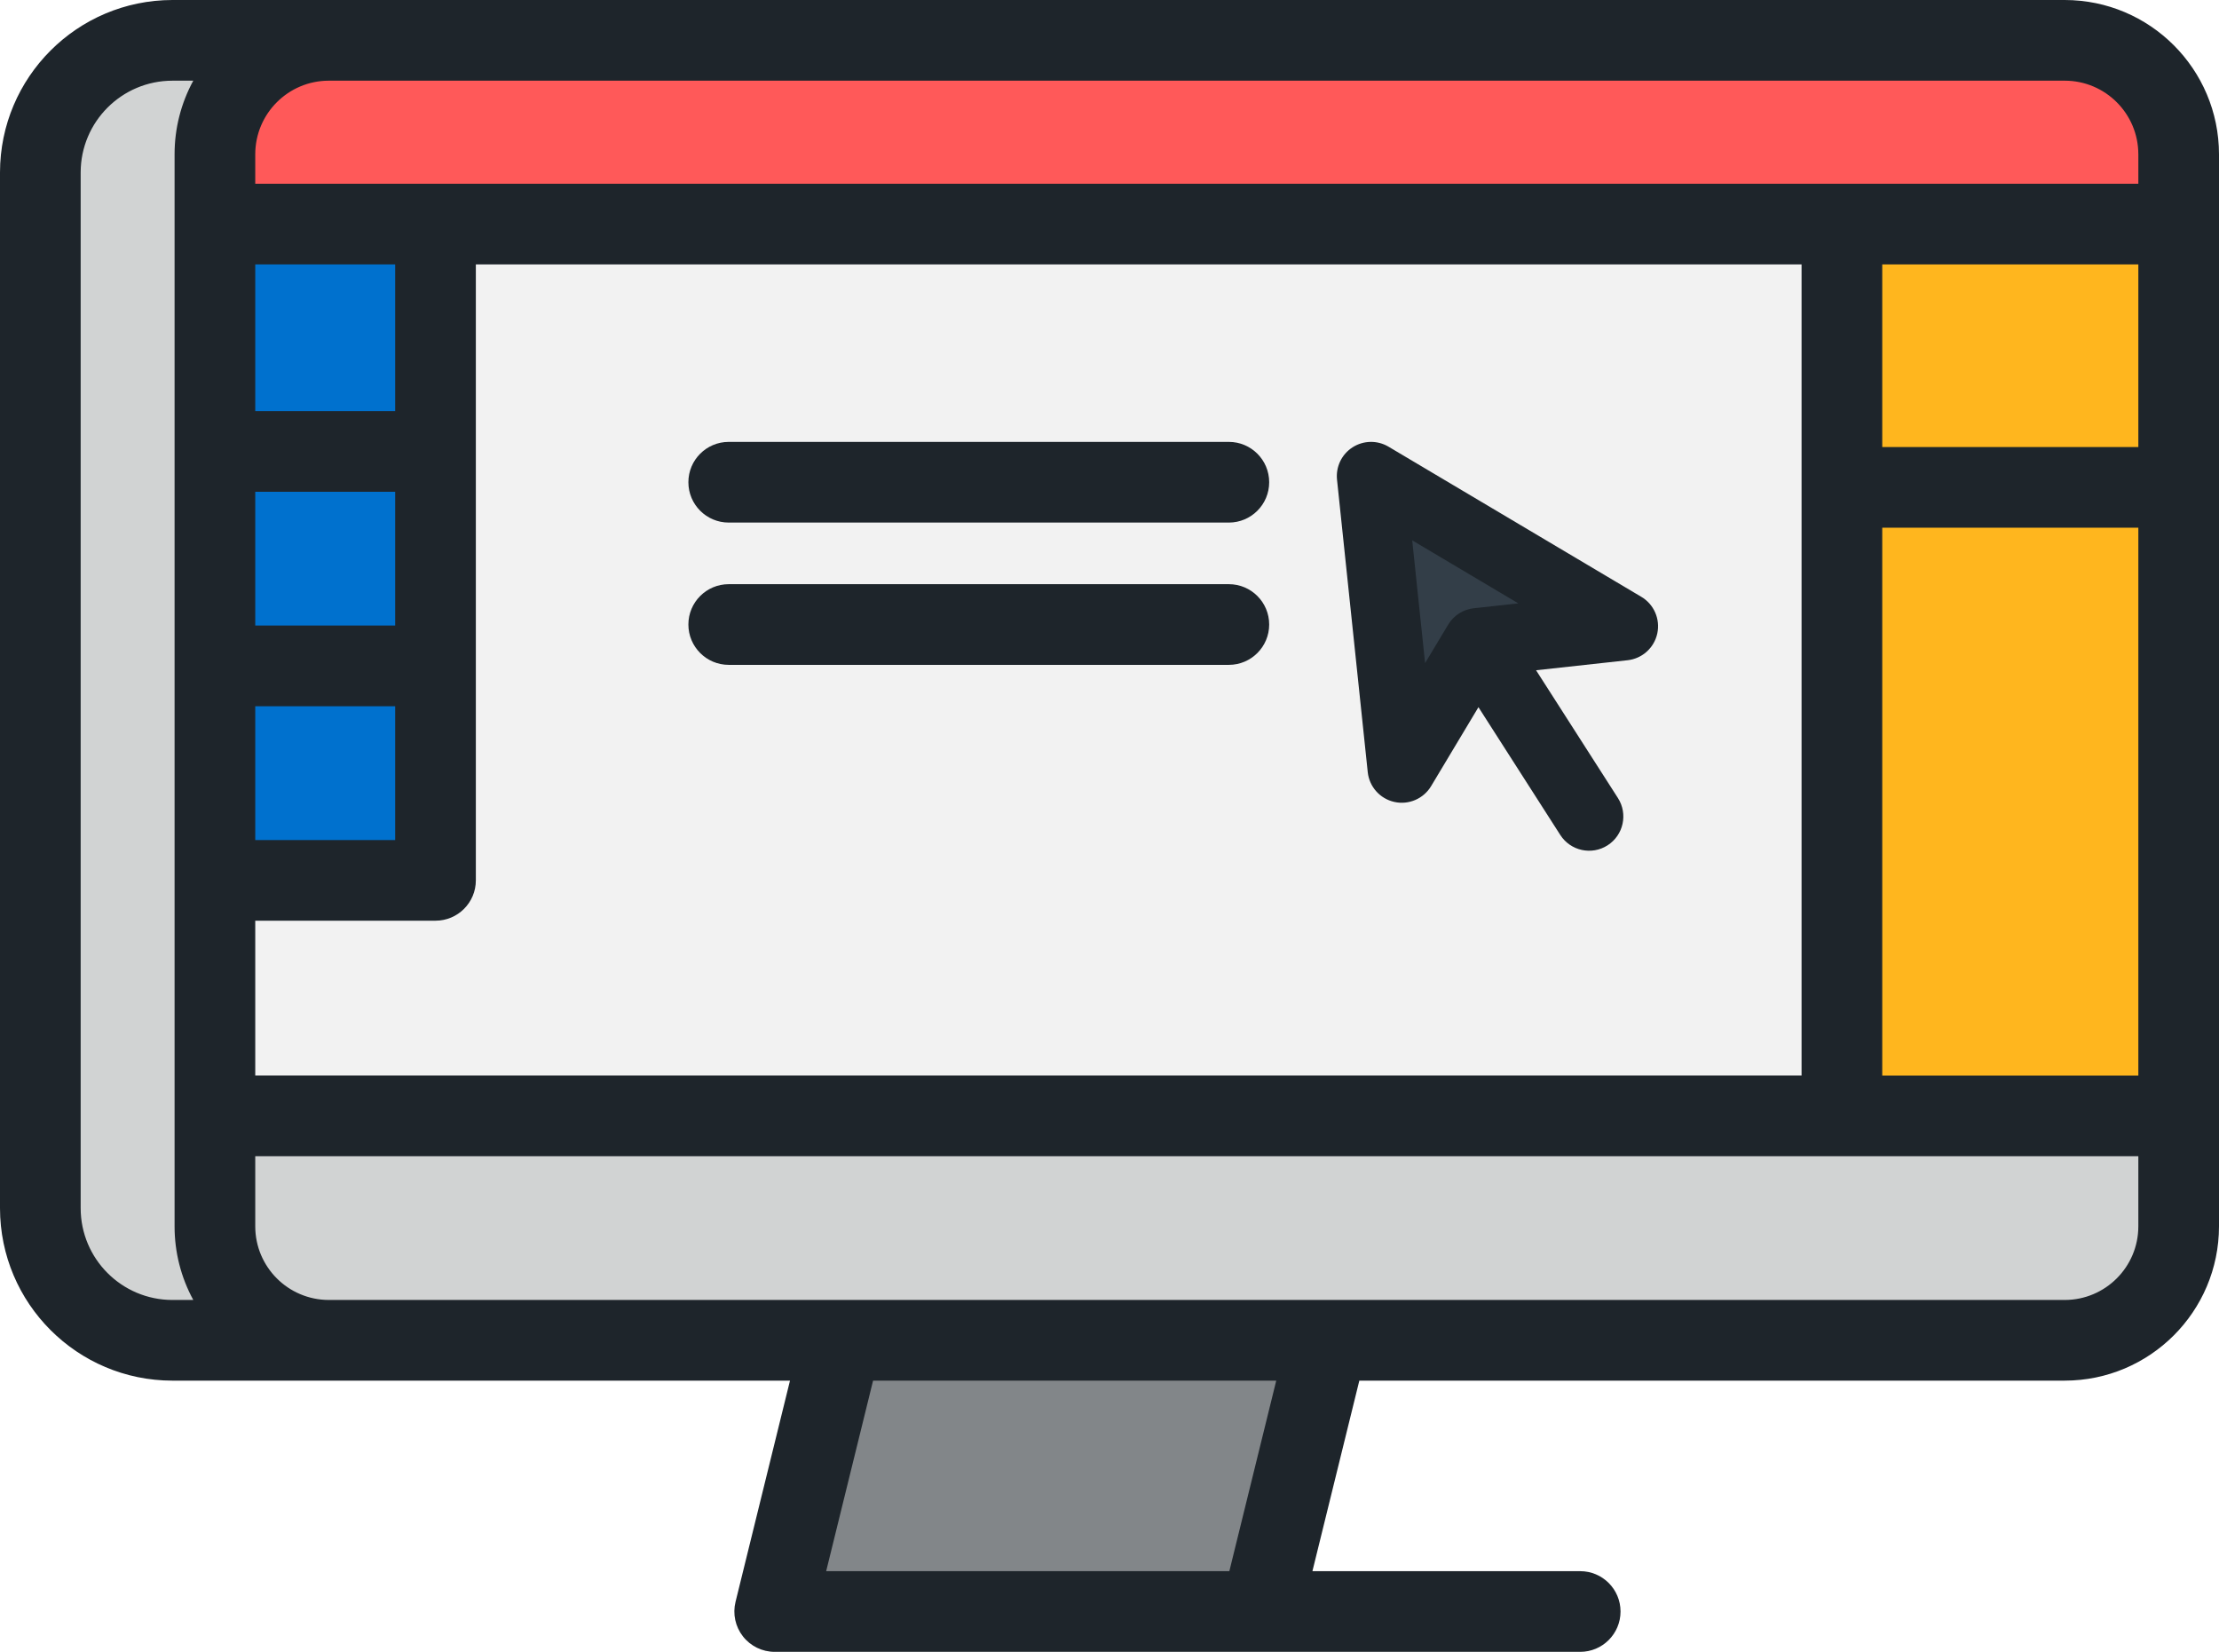
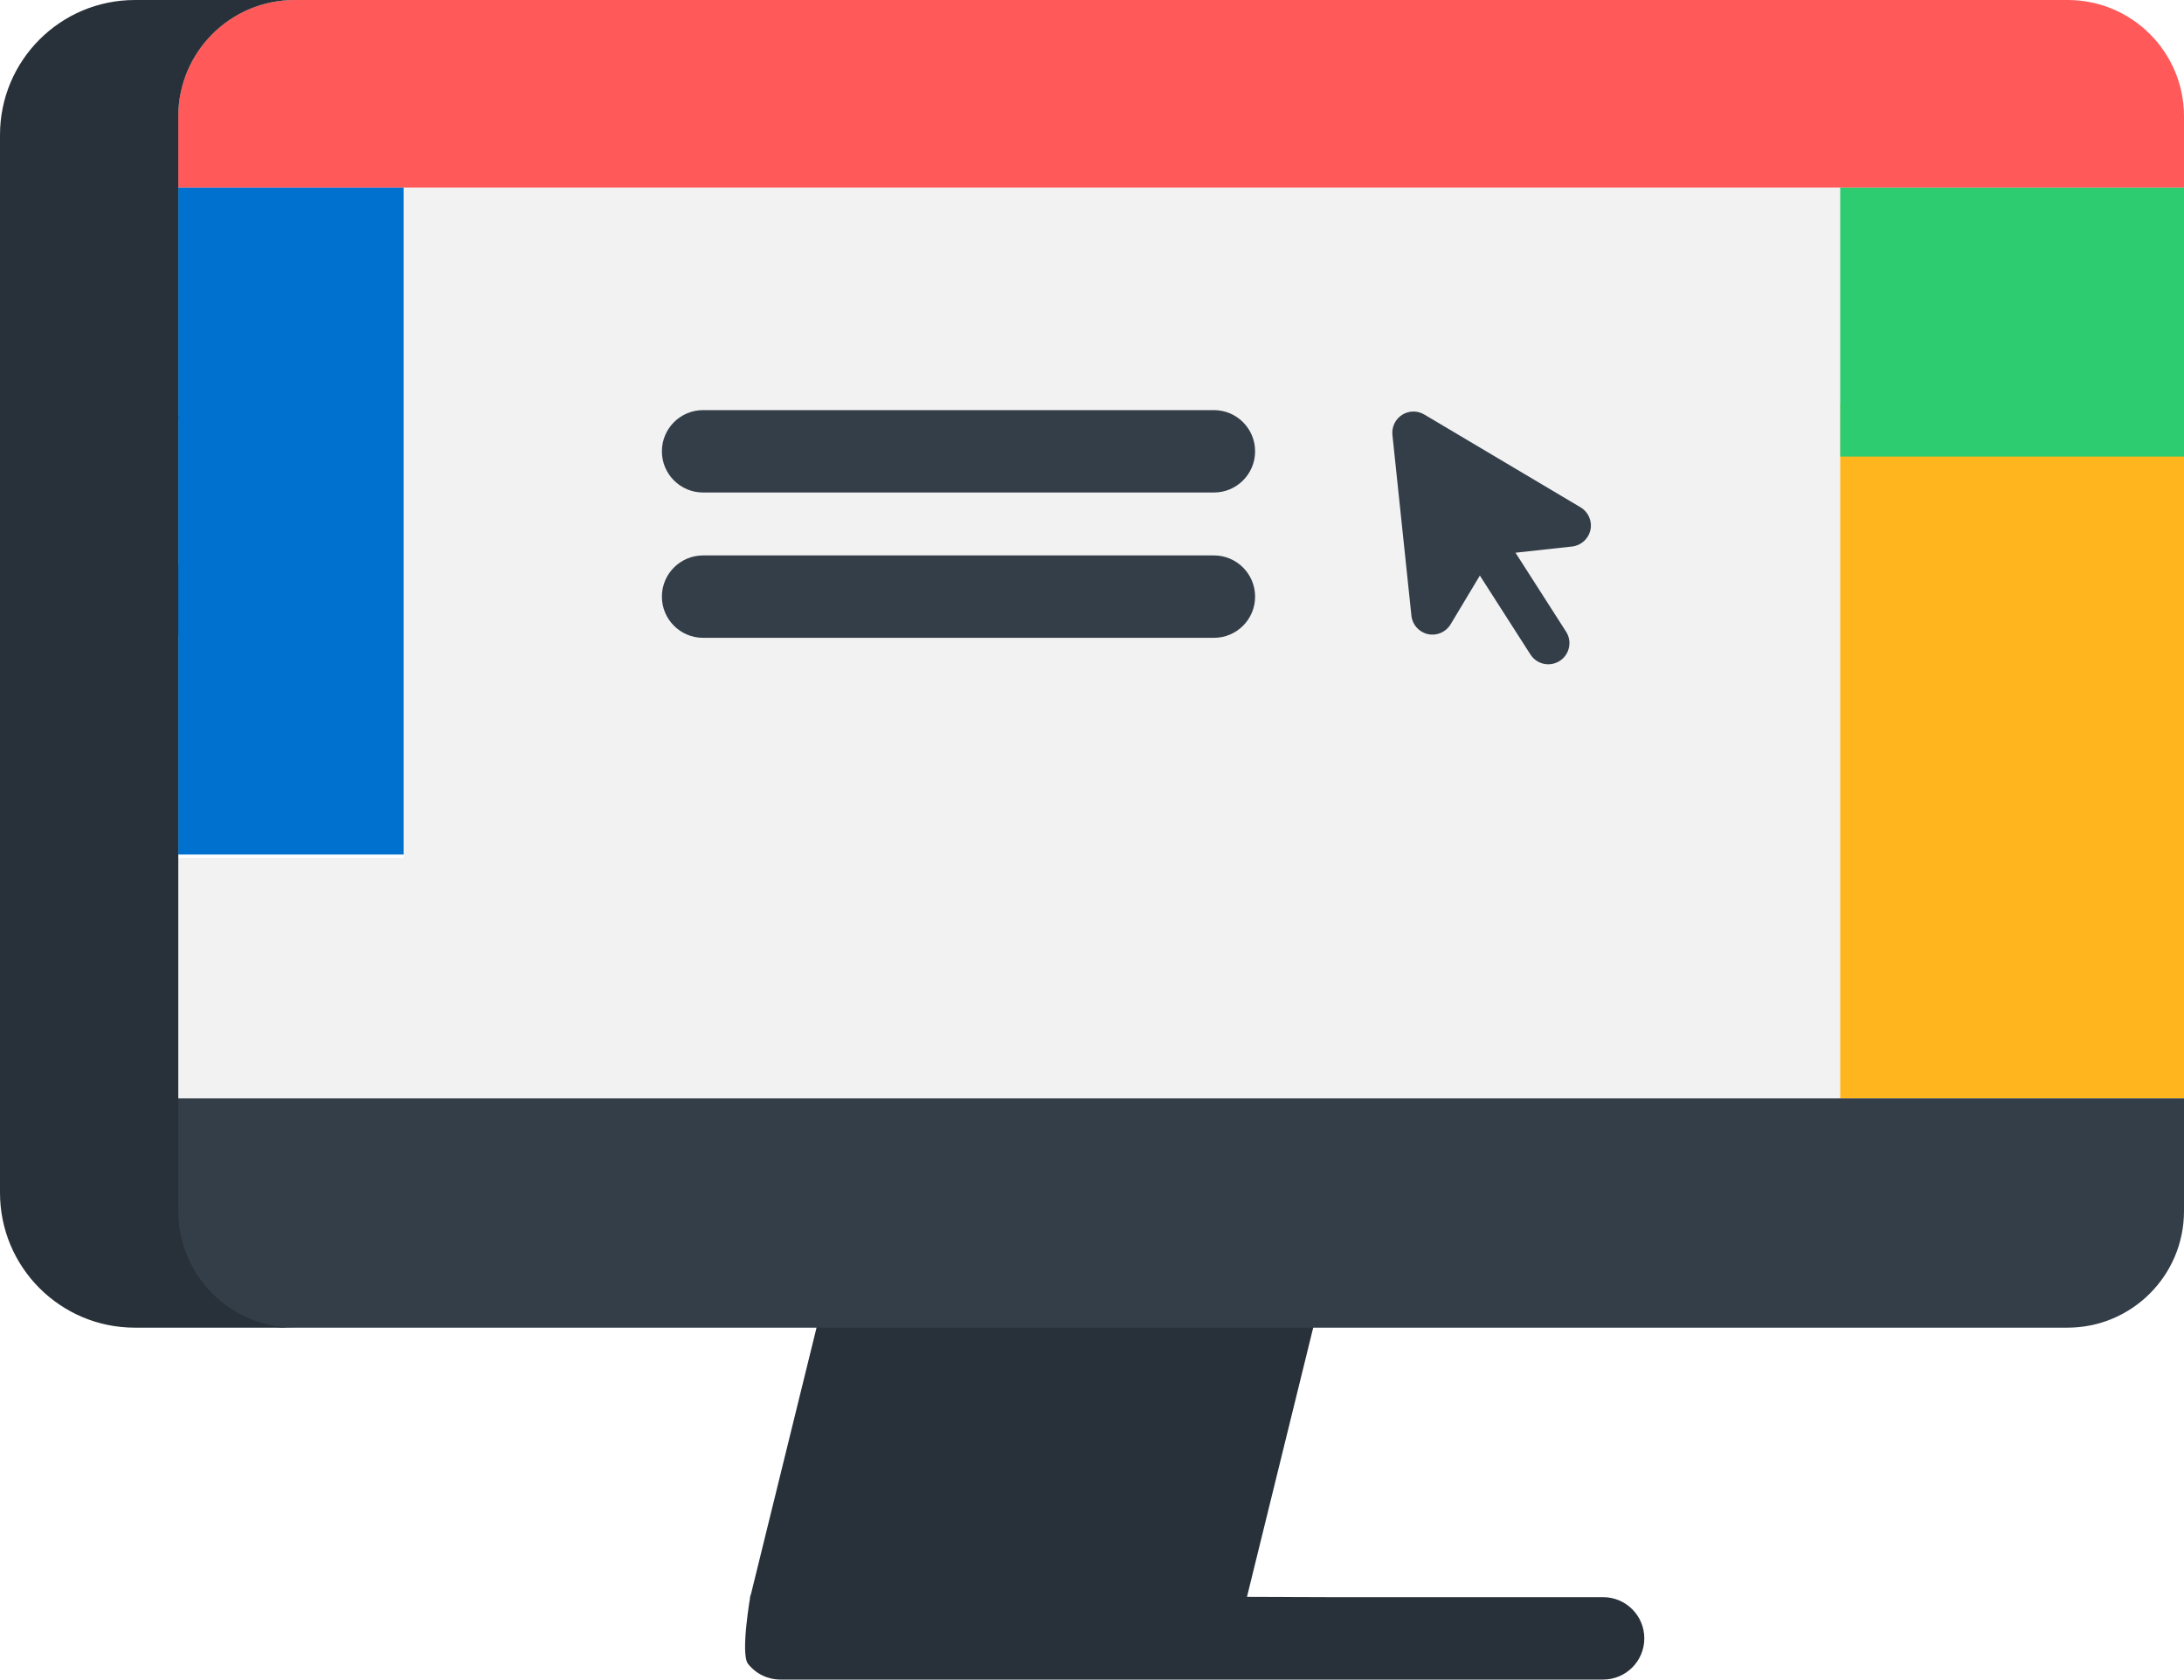
- <svg xmlns="http://www.w3.org/2000/svg" viewBox="-4437.736 1173 671.743 500">
+ <svg xmlns="http://www.w3.org/2000/svg" id="Group_2925" data-name="Group 2925" viewBox="-2884.528 1872.207 647.324 497.793">
  <defs>
    <style>
      .cls-1 {
+         fill: #283139;
+       }
+ 
+       .cls-2 {
        fill: #ff5959;
      }

-       .cls-2 {
+       .cls-3 {
        fill: #0071ce;
      }

-       .cls-3 {
+       .cls-4 {
        fill: #ffb61e;
      }

-       .cls-4 {
+       .cls-5 {
+         fill: #2ecc71;
+       }
+ 
+       .cls-6 {
        fill: #333e48;
      }

-       .cls-5 {
+       .cls-7 {
        fill: #f2f2f2;
-       }
- 
-       .cls-6 {
-         fill: #d1d3d3;
-       }
- 
-       .cls-7 {
-         fill: #828689;
-       }
- 
-       .cls-8 {
-         fill: #1e252b;
      }
    </style>
  </defs>
-   <g id="Group_2787" data-name="Group 2787" transform="translate(-316 -393)">
-     <path id="Path_7018" data-name="Path 7018" class="cls-1" d="M644.061,109.237v21.132H49.584V109.237A34.487,34.487,0,0,1,84.066,74.755H609.58A34.477,34.477,0,0,1,644.061,109.237Z" transform="translate(-4106.266 1503.452)" />
-     <g id="Group_2785" data-name="Group 2785" transform="translate(-4056.682 1633.815)">
-       <rect id="Rectangle_429" data-name="Rectangle 429" class="cls-2" width="66.782" height="68.817" />
-       <rect id="Rectangle_430" data-name="Rectangle 430" class="cls-2" width="66.782" height="64.926" transform="translate(0 68.817)" />
-       <rect id="Rectangle_431" data-name="Rectangle 431" class="cls-2" width="66.782" height="64.91" transform="translate(0 133.744)" />
-     </g>
-     <g id="Group_2786" data-name="Group 2786" transform="translate(-3564.151 1633.815)">
-       <rect id="Rectangle_432" data-name="Rectangle 432" class="cls-3" width="101.948" height="79.709" />
-       <rect id="Rectangle_433" data-name="Rectangle 433" class="cls-3" width="101.948" height="190.22" transform="translate(0 79.709)" />
-     </g>
-     <path id="Path_7019" data-name="Path 7019" class="cls-4" d="M379.563,213.4l-35.78,3.926L325.27,248.186l-7.506-71.48Z" transform="translate(-4022.594 1535.26)" />
-     <path id="Path_7020" data-name="Path 7020" class="cls-5" d="M439.417,254.582l30.214-14.051-68.2-45.242,10.7,83.152Zm102.7-57.729v190.22H49.584V315.8h66.782V117.145H542.114Z" transform="translate(-4106.266 1516.677)" />
-     <path id="Path_7021" data-name="Path 7021" class="cls-6" d="M49.274,74.756H96.633a34.487,34.487,0,0,0-34.482,34.482V433.771a34.5,34.5,0,0,0,34.482,34.482H49.274A39.979,39.979,0,0,1,9.305,428.269V114.74A39.979,39.979,0,0,1,49.274,74.756Z" transform="translate(-4118.833 1503.452)" />
-     <path id="Path_7022" data-name="Path 7022" class="cls-7" d="M346.159,374.677l-20.2,82.085H178.748l20.2-82.085Z" transform="translate(-4065.967 1597.027)" />
-     <path id="Path_7023" data-name="Path 7023" class="cls-6" d="M644.061,322.882v33.473a34.487,34.487,0,0,1-34.482,34.482H84.066a34.5,34.5,0,0,1-34.482-34.482V322.882H644.061Z" transform="translate(-4106.266 1580.867)" />
-     <path id="Path_7024" data-name="Path 7024" class="cls-8" d="M625.056,65.451H52.185A52.247,52.247,0,0,0,0,117.637V431.176a52.244,52.244,0,0,0,52.185,52.183H239.147l-16.485,66.963a12.209,12.209,0,0,0,11.855,15.129H478.361a12.211,12.211,0,0,0,0-24.422H397.3l14.2-57.672H625.054a46.742,46.742,0,0,0,46.689-46.687V112.14A46.742,46.742,0,0,0,625.056,65.451ZM77.271,279.223h42.357v40.5H77.271ZM119.628,254.8H77.271V214.308h42.357Zm0-64.915H77.271v-44.4h42.357ZM77.271,344.137h54.567a12.21,12.21,0,0,0,12.211-12.211V145.484H545.378v245.51H77.271ZM569.8,225.183h77.526V391H569.8Zm0-24.42V145.484h77.526v55.278Zm77.526-88.623v8.923H77.271V112.14A22.293,22.293,0,0,1,99.523,89.872H625.056A22.292,22.292,0,0,1,647.323,112.14ZM24.42,431.175V117.637A27.8,27.8,0,0,1,52.185,89.874h6.326a46.394,46.394,0,0,0-5.661,22.267V436.669a46.406,46.406,0,0,0,5.663,22.27H52.185A27.8,27.8,0,0,1,24.42,431.175ZM372.151,541.029H250.1l14.2-57.672H386.348Zm252.9-82.093H99.54a22.293,22.293,0,0,1-22.269-22.267v-21.25H647.323v21.25A22.292,22.292,0,0,1,625.056,458.936Z" transform="translate(-4121.736 1500.549)" />
-     <path id="Path_7025" data-name="Path 7025" class="cls-8" d="M400.623,214.292,324.1,168.851a10.358,10.358,0,0,0-15.589,9.989l9.3,88.512a10.357,10.357,0,0,0,19.184,4.245L351.324,247.7,376.1,286.38A10.359,10.359,0,0,0,393.549,275.2l-24.78-38.675,27.7-3.034a10.356,10.356,0,0,0,4.158-19.2Zm-65.45,20.068-3.9-37.158,32.125,19.076-13.487,1.478a10.357,10.357,0,0,0-7.755,4.967Z" transform="translate(-4025.5 1532.357)" />
-     <path id="Path_7026" data-name="Path 7026" class="cls-8" d="M322.445,167.4h-151.4a12.211,12.211,0,1,0,0,24.422h151.4a12.211,12.211,0,0,0,0-24.422Z" transform="translate(-4072.18 1532.357)" />
-     <path id="Path_7027" data-name="Path 7027" class="cls-8" d="M322.445,200.226h-151.4a12.211,12.211,0,1,0,0,24.422h151.4a12.211,12.211,0,0,0,0-24.422Z" transform="translate(-4072.18 1542.599)" />
+   <path id="Path_7022" data-name="Path 7022" class="cls-1" d="M346.159,374.677l-20.2,82.085H178.748l20.2-82.085Z" transform="translate(-2840.967 1889.027)" />
+   <path id="Path_7024" data-name="Path 7024" class="cls-1" d="M225.653,540.425s-3.06,17.394-.746,20.347a12.213,12.213,0,0,0,9.61,4.679H478.361a12.211,12.211,0,0,0,0-24.422H397.3Z" transform="translate(-2887.736 1804.549)" />
+   <path id="Path_7018" data-name="Path 7018" class="cls-2" d="M644.061,109.237v21.132H49.584V109.237A34.487,34.487,0,0,1,84.066,74.755H609.58A34.477,34.477,0,0,1,644.061,109.237Z" transform="translate(-2881.266 1797.452)" />
+   <g id="Group_2785" data-name="Group 2785" transform="translate(-2831.682 1927.815)">
+     <rect id="Rectangle_429" data-name="Rectangle 429" class="cls-3" width="66.782" height="68.817" />
+     <rect id="Rectangle_430" data-name="Rectangle 430" class="cls-3" width="66.782" height="64.926" transform="translate(0 67.817)" />
+     <rect id="Rectangle_431" data-name="Rectangle 431" class="cls-3" width="66.782" height="85.91" transform="translate(0 111.744)" />
  </g>
+   <g id="Group_2786" data-name="Group 2786" transform="translate(-2339.151 1927.815)">
+     <rect id="Rectangle_433" data-name="Rectangle 433" class="cls-4" width="101.948" height="206.22" transform="translate(0 63.709)" />
+     <rect id="Rectangle_432" data-name="Rectangle 432" class="cls-5" width="101.948" height="79.709" />
+   </g>
+   <path id="Path_7019" data-name="Path 7019" class="cls-6" d="M325.27,248.186l-7.506-71.48Z" transform="translate(-2797.594 1829.26)" />
+   <path id="Path_7020" data-name="Path 7020" class="cls-7" d="M542.114,196.853v190.22H49.584V315.8h66.782V117.145H542.114Z" transform="translate(-2881.266 1810.677)" />
+   <path id="Path_7023" data-name="Path 7023" class="cls-6" d="M646.048,322.882v33.473a34.545,34.545,0,0,1-34.6,34.482H84.181a34.555,34.555,0,0,1-34.6-34.482V322.882H646.048Z" transform="translate(-2883.253 1874.867)" />
+   <path id="Path_7025" data-name="Path 7025" class="cls-6" d="M364.244,195.785l-46.321-27.506a6.27,6.27,0,0,0-9.436,6.046l5.629,53.578a6.269,6.269,0,0,0,11.612,2.569l8.675-14.463,15,23.411a6.27,6.27,0,0,0,10.559-6.765l-15-23.411,16.765-1.837a6.269,6.269,0,0,0,2.517-11.623Z" transform="translate(-2780.31 1826.778)" />
+   <path id="Path_7026" data-name="Path 7026" class="cls-6" d="M322.445,167.4h-151.4a12.211,12.211,0,1,0,0,24.422h151.4a12.211,12.211,0,0,0,0-24.422Z" transform="translate(-2847.18 1826.357)" />
+   <path id="Path_7027" data-name="Path 7027" class="cls-6" d="M322.445,200.226h-151.4a12.211,12.211,0,1,0,0,24.422h151.4a12.211,12.211,0,0,0,0-24.422Z" transform="translate(-2847.18 1836.599)" />
+   <path id="Path_7021" data-name="Path 7021" class="cls-1" d="M49.274,74.756H96.633a34.487,34.487,0,0,0-34.482,34.482V433.771a34.5,34.5,0,0,0,34.482,34.482H49.274A39.979,39.979,0,0,1,9.305,428.269V114.74A39.979,39.979,0,0,1,49.274,74.756Z" transform="translate(-2893.833 1797.452)" />
</svg>
